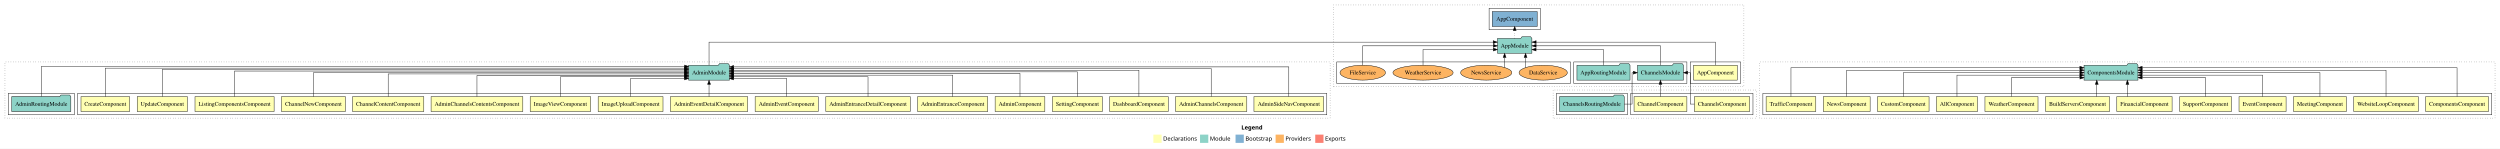
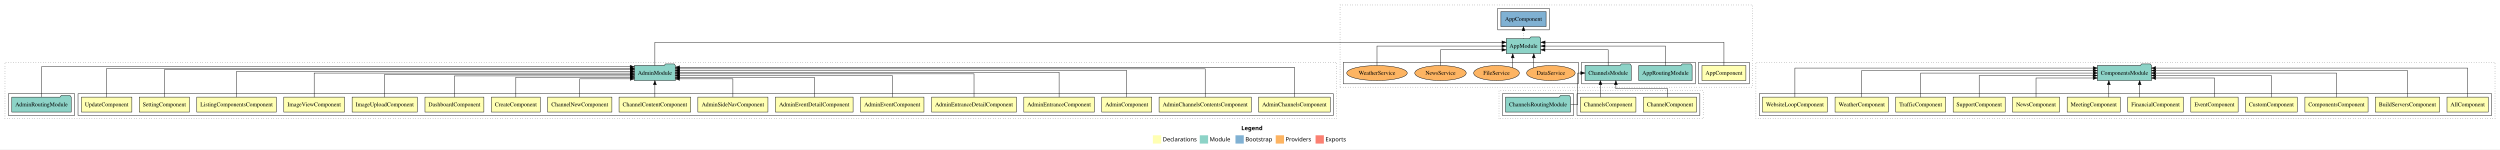
- <svg xmlns="http://www.w3.org/2000/svg" width="6054pt" height="360pt" viewBox="0.00 0.00 6054.00 360.00">
+ <svg xmlns="http://www.w3.org/2000/svg" width="6024pt" height="360pt" viewBox="0.00 0.00 6024.00 360.00">
  <g id="graph0" class="graph" transform="scale(1 1) rotate(0) translate(4 356)">
-     <polygon fill="#ffffff" stroke="transparent" points="-4,4 -4,-356 6050,-356 6050,4 -4,4" />
-     <text text-anchor="start" x="3002.009" y="-42.4" font-family="sans-serif" font-weight="bold" font-size="14.00" fill="#000000">Legend</text>
-     <polygon fill="#ffffb3" stroke="transparent" points="2789,-10 2789,-30 2809,-30 2809,-10 2789,-10" />
-     <text text-anchor="start" x="2812.629" y="-15.4" font-family="sans-serif" font-size="14.00" fill="#000000">  Declarations</text>
-     <polygon fill="#8dd3c7" stroke="transparent" points="2902,-10 2902,-30 2922,-30 2922,-10 2902,-10" />
-     <text text-anchor="start" x="2925.725" y="-15.4" font-family="sans-serif" font-size="14.00" fill="#000000">  Module</text>
-     <polygon fill="#80b1d3" stroke="transparent" points="2988,-10 2988,-30 3008,-30 3008,-10 2988,-10" />
-     <text text-anchor="start" x="3011.781" y="-15.4" font-family="sans-serif" font-size="14.00" fill="#000000">  Bootstrap</text>
-     <polygon fill="#fdb462" stroke="transparent" points="3085,-10 3085,-30 3105,-30 3105,-10 3085,-10" />
-     <text text-anchor="start" x="3108.673" y="-15.4" font-family="sans-serif" font-size="14.00" fill="#000000">  Providers</text>
-     <polygon fill="#fb8072" stroke="transparent" points="3181,-10 3181,-30 3201,-30 3201,-10 3181,-10" />
-     <text text-anchor="start" x="3204.726" y="-15.4" font-family="sans-serif" font-size="14.00" fill="#000000">  Exports</text>
+     <polygon fill="#ffffff" stroke="transparent" points="-4,4 -4,-356 6020,-356 6020,4 -4,4" />
+     <text text-anchor="start" x="2987.009" y="-42.4" font-family="sans-serif" font-weight="bold" font-size="14.00" fill="#000000">Legend</text>
+     <polygon fill="#ffffb3" stroke="transparent" points="2774,-10 2774,-30 2794,-30 2794,-10 2774,-10" />
+     <text text-anchor="start" x="2797.629" y="-15.4" font-family="sans-serif" font-size="14.00" fill="#000000">  Declarations</text>
+     <polygon fill="#8dd3c7" stroke="transparent" points="2887,-10 2887,-30 2907,-30 2907,-10 2887,-10" />
+     <text text-anchor="start" x="2910.725" y="-15.4" font-family="sans-serif" font-size="14.00" fill="#000000">  Module</text>
+     <polygon fill="#80b1d3" stroke="transparent" points="2973,-10 2973,-30 2993,-30 2993,-10 2973,-10" />
+     <text text-anchor="start" x="2996.781" y="-15.4" font-family="sans-serif" font-size="14.00" fill="#000000">  Bootstrap</text>
+     <polygon fill="#fdb462" stroke="transparent" points="3070,-10 3070,-30 3090,-30 3090,-10 3070,-10" />
+     <text text-anchor="start" x="3093.673" y="-15.4" font-family="sans-serif" font-size="14.00" fill="#000000">  Providers</text>
+     <polygon fill="#fb8072" stroke="transparent" points="3166,-10 3166,-30 3186,-30 3186,-10 3166,-10" />
+     <text text-anchor="start" x="3189.726" y="-15.4" font-family="sans-serif" font-size="14.00" fill="#000000">  Exports</text>
    <g id="clust1" class="cluster">
      <polygon fill="none" stroke="#000000" stroke-dasharray="1,5" points="8,-70 8,-206 3217,-206 3217,-70 8,-70" />
    </g>
    <g id="clust2" class="cluster">
      <polygon fill="none" stroke="#000000" points="184,-78 184,-130 3209,-130 3209,-78 184,-78" />
    </g>
    <g id="clust20" class="cluster">
      <polygon fill="none" stroke="#000000" points="16,-78 16,-130 176,-130 176,-78 16,-78" />
    </g>
    <g id="clust30" class="cluster">
      <polygon fill="none" stroke="#000000" stroke-dasharray="1,5" points="3225,-146 3225,-344 4219,-344 4219,-146 3225,-146" />
    </g>
    <g id="clust31" class="cluster">
      <polygon fill="none" stroke="#000000" points="4089,-154 4089,-206 4211,-206 4211,-154 4089,-154" />
    </g>
    <g id="clust33" class="cluster">
      <polygon fill="none" stroke="#000000" points="3807,-154 3807,-206 4081,-206 4081,-154 3807,-154" />
    </g>
    <g id="clust35" class="cluster">
-       <polygon fill="none" stroke="#000000" points="3602,-284 3602,-336 3726,-336 3726,-284 3602,-284" />
+       <polygon fill="none" stroke="#000000" points="3605,-284 3605,-336 3729,-336 3729,-284 3605,-284" />
    </g>
    <g id="clust36" class="cluster">
      <polygon fill="none" stroke="#000000" points="3233,-154 3233,-206 3799,-206 3799,-154 3233,-154" />
    </g>
    <g id="clust43" class="cluster">
-       <polygon fill="none" stroke="#000000" stroke-dasharray="1,5" points="3757,-70 3757,-138 4249,-138 4249,-70 3757,-70" />
+       <polygon fill="none" stroke="#000000" stroke-dasharray="1,5" points="3608,-70 3608,-138 4100,-138 4100,-70 3608,-70" />
    </g>
    <g id="clust44" class="cluster">
-       <polygon fill="none" stroke="#000000" points="3945,-78 3945,-130 4241,-130 4241,-78 3945,-78" />
+       <polygon fill="none" stroke="#000000" points="3796,-78 3796,-130 4092,-130 4092,-78 3796,-78" />
    </g>
    <g id="clust47" class="cluster">
-       <polygon fill="none" stroke="#000000" points="3765,-78 3765,-130 3937,-130 3937,-78 3765,-78" />
+       <polygon fill="none" stroke="#000000" points="3616,-78 3616,-130 3788,-130 3788,-78 3616,-78" />
    </g>
    <g id="clust57" class="cluster">
-       <polygon fill="none" stroke="#000000" stroke-dasharray="1,5" points="4257,-70 4257,-206 6038,-206 6038,-70 4257,-70" />
+       <polygon fill="none" stroke="#000000" stroke-dasharray="1,5" points="4227,-70 4227,-206 6008,-206 6008,-70 4227,-70" />
    </g>
    <g id="clust58" class="cluster">
-       <polygon fill="none" stroke="#000000" points="4265,-78 4265,-130 6030,-130 6030,-78 4265,-78" />
+       <polygon fill="none" stroke="#000000" points="4235,-78 4235,-130 6000,-130 6000,-78 4235,-78" />
    </g>
    <g id="node1" class="node">
-       <polygon fill="#ffffb3" stroke="#000000" points="3201.43,-122 3032.57,-122 3032.57,-86 3201.43,-86 3201.43,-122" />
-       <text text-anchor="middle" x="3117" y="-99.8" font-family="Times,serif" font-size="14.00" fill="#000000">AdminSideNavComponent</text>
+       <polygon fill="#ffffb3" stroke="#000000" points="3201.322,-122 3028.678,-122 3028.678,-86 3201.322,-86 3201.322,-122" />
+       <text text-anchor="middle" x="3115" y="-99.8" font-family="Times,serif" font-size="14.00" fill="#000000">AdminChannelsComponent</text>
    </g>
    <g id="node18" class="node">
-       <polygon fill="#8dd3c7" stroke="#000000" points="1762.439,-198 1759.439,-202 1738.439,-202 1735.439,-198 1663.561,-198 1663.561,-162 1762.439,-162 1762.439,-198" />
-       <text text-anchor="middle" x="1713" y="-175.8" font-family="Times,serif" font-size="14.00" fill="#000000">AdminModule</text>
+       <polygon fill="#8dd3c7" stroke="#000000" points="1623.439,-198 1620.439,-202 1599.439,-202 1596.439,-198 1524.561,-198 1524.561,-162 1623.439,-162 1623.439,-198" />
+       <text text-anchor="middle" x="1574" y="-175.8" font-family="Times,serif" font-size="14.00" fill="#000000">AdminModule</text>
    </g>
    <g id="edge1" class="edge">
-       <path fill="none" stroke="#000000" d="M3117,-122.213C3117,-148.511 3117,-194 3117,-194 3117,-194 1772.557,-194 1772.557,-194" />
-       <polygon fill="#000000" stroke="#000000" points="1772.557,-190.5 1762.557,-194 1772.557,-197.5 1772.557,-190.5" />
+       <path fill="none" stroke="#000000" d="M3115,-122.213C3115,-148.511 3115,-194 3115,-194 3115,-194 1633.526,-194 1633.526,-194" />
+       <polygon fill="#000000" stroke="#000000" points="1633.526,-190.5 1623.526,-194 1633.526,-197.5 1633.526,-190.5" />
    </g>
    <g id="node2" class="node">
-       <polygon fill="#ffffb3" stroke="#000000" points="3015.322,-122 2842.678,-122 2842.678,-86 3015.322,-86 3015.322,-122" />
-       <text text-anchor="middle" x="2929" y="-99.8" font-family="Times,serif" font-size="14.00" fill="#000000">AdminChannelsComponent</text>
+       <polygon fill="#ffffb3" stroke="#000000" points="3011.098,-122 2788.902,-122 2788.902,-86 3011.098,-86 3011.098,-122" />
+       <text text-anchor="middle" x="2900" y="-99.8" font-family="Times,serif" font-size="14.00" fill="#000000">AdminChannelsContentsComponent</text>
    </g>
    <g id="edge2" class="edge">
-       <path fill="none" stroke="#000000" d="M2929,-122.238C2929,-147.483 2929,-190 2929,-190 2929,-190 1772.554,-190 1772.554,-190" />
-       <polygon fill="#000000" stroke="#000000" points="1772.555,-186.5 1762.554,-190 1772.554,-193.5 1772.555,-186.5" />
+       <path fill="none" stroke="#000000" d="M2900,-122.238C2900,-147.483 2900,-190 2900,-190 2900,-190 1633.561,-190 1633.561,-190" />
+       <polygon fill="#000000" stroke="#000000" points="1633.561,-186.5 1623.561,-190 1633.561,-193.5 1633.561,-186.5" />
    </g>
    <g id="node3" class="node">
-       <polygon fill="#ffffb3" stroke="#000000" points="2824.973,-122 2683.027,-122 2683.027,-86 2824.973,-86 2824.973,-122" />
-       <text text-anchor="middle" x="2754" y="-99.8" font-family="Times,serif" font-size="14.00" fill="#000000">DashboardComponent</text>
+       <polygon fill="#ffffb3" stroke="#000000" points="2771.22,-122 2650.78,-122 2650.78,-86 2771.22,-86 2771.22,-122" />
+       <text text-anchor="middle" x="2711" y="-99.8" font-family="Times,serif" font-size="14.00" fill="#000000">AdminComponent</text>
    </g>
    <g id="edge3" class="edge">
-       <path fill="none" stroke="#000000" d="M2754,-122.198C2754,-146.356 2754,-186 2754,-186 2754,-186 1772.509,-186 1772.509,-186" />
-       <polygon fill="#000000" stroke="#000000" points="1772.509,-182.5 1762.509,-186 1772.509,-189.5 1772.509,-182.5" />
+       <path fill="none" stroke="#000000" d="M2711,-122.198C2711,-146.356 2711,-186 2711,-186 2711,-186 1633.22,-186 1633.22,-186" />
+       <polygon fill="#000000" stroke="#000000" points="1633.22,-182.5 1623.22,-186 1633.22,-189.5 1633.22,-182.5" />
    </g>
    <g id="node4" class="node">
-       <polygon fill="#ffffb3" stroke="#000000" points="2665.501,-122 2544.499,-122 2544.499,-86 2665.501,-86 2665.501,-122" />
-       <text text-anchor="middle" x="2605" y="-99.8" font-family="Times,serif" font-size="14.00" fill="#000000">SettingComponent</text>
+       <polygon fill="#ffffb3" stroke="#000000" points="2632.968,-122 2463.032,-122 2463.032,-86 2632.968,-86 2632.968,-122" />
+       <text text-anchor="middle" x="2548" y="-99.8" font-family="Times,serif" font-size="14.00" fill="#000000">AdminEntranceComponent</text>
    </g>
    <g id="edge4" class="edge">
-       <path fill="none" stroke="#000000" d="M2605,-122.091C2605,-145.133 2605,-182 2605,-182 2605,-182 1772.228,-182 1772.228,-182" />
-       <polygon fill="#000000" stroke="#000000" points="1772.228,-178.5 1762.228,-182 1772.228,-185.5 1772.228,-178.5" />
+       <path fill="none" stroke="#000000" d="M2548,-122.091C2548,-145.133 2548,-182 2548,-182 2548,-182 1633.304,-182 1633.304,-182" />
+       <polygon fill="#000000" stroke="#000000" points="1633.304,-178.5 1623.304,-182 1633.303,-185.5 1633.304,-178.5" />
    </g>
    <g id="node5" class="node">
-       <polygon fill="#ffffb3" stroke="#000000" points="2526.22,-122 2405.78,-122 2405.78,-86 2526.22,-86 2526.22,-122" />
-       <text text-anchor="middle" x="2466" y="-99.8" font-family="Times,serif" font-size="14.00" fill="#000000">AdminComponent</text>
+       <polygon fill="#ffffb3" stroke="#000000" points="2445.175,-122 2240.825,-122 2240.825,-86 2445.175,-86 2445.175,-122" />
+       <text text-anchor="middle" x="2343" y="-99.8" font-family="Times,serif" font-size="14.00" fill="#000000">AdminEntranceDetailComponent</text>
    </g>
    <g id="edge5" class="edge">
-       <path fill="none" stroke="#000000" d="M2466,-122.292C2466,-144.206 2466,-178 2466,-178 2466,-178 1772.406,-178 1772.406,-178" />
-       <polygon fill="#000000" stroke="#000000" points="1772.407,-174.5 1762.406,-178 1772.406,-181.5 1772.407,-174.5" />
+       <path fill="none" stroke="#000000" d="M2343,-122.292C2343,-144.206 2343,-178 2343,-178 2343,-178 1633.274,-178 1633.274,-178" />
+       <polygon fill="#000000" stroke="#000000" points="1633.274,-174.5 1623.274,-178 1633.274,-181.5 1633.274,-174.5" />
    </g>
    <g id="node6" class="node">
-       <polygon fill="#ffffb3" stroke="#000000" points="2387.968,-122 2218.032,-122 2218.032,-86 2387.968,-86 2387.968,-122" />
-       <text text-anchor="middle" x="2303" y="-99.8" font-family="Times,serif" font-size="14.00" fill="#000000">AdminEntranceComponent</text>
+       <polygon fill="#ffffb3" stroke="#000000" points="2222.378,-122 2069.622,-122 2069.622,-86 2222.378,-86 2222.378,-122" />
+       <text text-anchor="middle" x="2146" y="-99.8" font-family="Times,serif" font-size="14.00" fill="#000000">AdminEventComponent</text>
    </g>
    <g id="edge6" class="edge">
-       <path fill="none" stroke="#000000" d="M2303,-122.027C2303,-142.767 2303,-174 2303,-174 2303,-174 1772.288,-174 1772.288,-174" />
-       <polygon fill="#000000" stroke="#000000" points="1772.288,-170.5 1762.288,-174 1772.288,-177.5 1772.288,-170.5" />
+       <path fill="none" stroke="#000000" d="M2146,-122.027C2146,-142.767 2146,-174 2146,-174 2146,-174 1633.264,-174 1633.264,-174" />
+       <polygon fill="#000000" stroke="#000000" points="1633.264,-170.5 1623.264,-174 1633.263,-177.5 1633.264,-170.5" />
    </g>
    <g id="node7" class="node">
-       <polygon fill="#ffffb3" stroke="#000000" points="2200.175,-122 1995.824,-122 1995.824,-86 2200.175,-86 2200.175,-122" />
-       <text text-anchor="middle" x="2098" y="-99.8" font-family="Times,serif" font-size="14.00" fill="#000000">AdminEntranceDetailComponent</text>
+       <polygon fill="#ffffb3" stroke="#000000" points="2051.586,-122 1864.414,-122 1864.414,-86 2051.586,-86 2051.586,-122" />
+       <text text-anchor="middle" x="1958" y="-99.8" font-family="Times,serif" font-size="14.00" fill="#000000">AdminEventDetailComponent</text>
    </g>
    <g id="edge7" class="edge">
-       <path fill="none" stroke="#000000" d="M2098,-122.035C2098,-141.576 2098,-170 2098,-170 2098,-170 1772.544,-170 1772.544,-170" />
-       <polygon fill="#000000" stroke="#000000" points="1772.544,-166.5 1762.544,-170 1772.544,-173.5 1772.544,-166.5" />
+       <path fill="none" stroke="#000000" d="M1958,-122.035C1958,-141.576 1958,-170 1958,-170 1958,-170 1633.415,-170 1633.415,-170" />
+       <polygon fill="#000000" stroke="#000000" points="1633.415,-166.5 1623.415,-170 1633.415,-173.5 1633.415,-166.5" />
    </g>
    <g id="node8" class="node">
-       <polygon fill="#ffffb3" stroke="#000000" points="1977.378,-122 1824.622,-122 1824.622,-86 1977.378,-86 1977.378,-122" />
-       <text text-anchor="middle" x="1901" y="-99.8" font-family="Times,serif" font-size="14.00" fill="#000000">AdminEventComponent</text>
+       <polygon fill="#ffffb3" stroke="#000000" points="1846.43,-122 1677.57,-122 1677.57,-86 1846.43,-86 1846.43,-122" />
+       <text text-anchor="middle" x="1762" y="-99.8" font-family="Times,serif" font-size="14.00" fill="#000000">AdminSideNavComponent</text>
    </g>
    <g id="edge8" class="edge">
-       <path fill="none" stroke="#000000" d="M1901,-122.267C1901,-140.555 1901,-166 1901,-166 1901,-166 1772.395,-166 1772.395,-166" />
-       <polygon fill="#000000" stroke="#000000" points="1772.395,-162.5 1762.395,-166 1772.395,-169.5 1772.395,-162.5" />
+       <path fill="none" stroke="#000000" d="M1762,-122.267C1762,-140.555 1762,-166 1762,-166 1762,-166 1633.395,-166 1633.395,-166" />
+       <polygon fill="#000000" stroke="#000000" points="1633.395,-162.5 1623.395,-166 1633.395,-169.5 1633.395,-162.5" />
    </g>
    <g id="node9" class="node">
-       <polygon fill="#ffffb3" stroke="#000000" points="1806.586,-122 1619.414,-122 1619.414,-86 1806.586,-86 1806.586,-122" />
-       <text text-anchor="middle" x="1713" y="-99.8" font-family="Times,serif" font-size="14.00" fill="#000000">AdminEventDetailComponent</text>
+       <polygon fill="#ffffb3" stroke="#000000" points="1660.322,-122 1487.678,-122 1487.678,-86 1660.322,-86 1660.322,-122" />
+       <text text-anchor="middle" x="1574" y="-99.8" font-family="Times,serif" font-size="14.00" fill="#000000">ChannelContentComponent</text>
    </g>
    <g id="edge9" class="edge">
-       <path fill="none" stroke="#000000" d="M1713,-122.011C1713,-122.011 1713,-151.855 1713,-151.855" />
-       <polygon fill="#000000" stroke="#000000" points="1709.5,-151.855 1713,-161.855 1716.5,-151.855 1709.5,-151.855" />
+       <path fill="none" stroke="#000000" d="M1574,-122.011C1574,-122.011 1574,-151.855 1574,-151.855" />
+       <polygon fill="#000000" stroke="#000000" points="1570.5,-151.855 1574,-161.855 1577.5,-151.855 1570.5,-151.855" />
    </g>
    <g id="node10" class="node">
-       <polygon fill="#ffffb3" stroke="#000000" points="1601.525,-122 1444.475,-122 1444.475,-86 1601.525,-86 1601.525,-122" />
-       <text text-anchor="middle" x="1523" y="-99.8" font-family="Times,serif" font-size="14.00" fill="#000000">ImageUploadComponent</text>
+       <polygon fill="#ffffb3" stroke="#000000" points="1470.417,-122 1315.583,-122 1315.583,-86 1470.417,-86 1470.417,-122" />
+       <text text-anchor="middle" x="1393" y="-99.8" font-family="Times,serif" font-size="14.00" fill="#000000">ChannelNewComponent</text>
    </g>
    <g id="edge10" class="edge">
-       <path fill="none" stroke="#000000" d="M1523,-122.267C1523,-140.555 1523,-166 1523,-166 1523,-166 1653.576,-166 1653.576,-166" />
-       <polygon fill="#000000" stroke="#000000" points="1653.576,-169.5 1663.576,-166 1653.576,-162.5 1653.576,-169.5" />
+       <path fill="none" stroke="#000000" d="M1393,-122.267C1393,-140.555 1393,-166 1393,-166 1393,-166 1514.541,-166 1514.541,-166" />
+       <polygon fill="#000000" stroke="#000000" points="1514.541,-169.5 1524.541,-166 1514.541,-162.5 1514.541,-169.5" />
    </g>
    <g id="node11" class="node">
-       <polygon fill="#ffffb3" stroke="#000000" points="1426.132,-122 1279.868,-122 1279.868,-86 1426.132,-86 1426.132,-122" />
-       <text text-anchor="middle" x="1353" y="-99.8" font-family="Times,serif" font-size="14.00" fill="#000000">ImageViewComponent</text>
+       <polygon fill="#ffffb3" stroke="#000000" points="1297.864,-122 1180.136,-122 1180.136,-86 1297.864,-86 1297.864,-122" />
+       <text text-anchor="middle" x="1239" y="-99.8" font-family="Times,serif" font-size="14.00" fill="#000000">CreateComponent</text>
    </g>
    <g id="edge11" class="edge">
-       <path fill="none" stroke="#000000" d="M1353,-122.035C1353,-141.576 1353,-170 1353,-170 1353,-170 1653.698,-170 1653.698,-170" />
-       <polygon fill="#000000" stroke="#000000" points="1653.698,-173.5 1663.698,-170 1653.698,-166.5 1653.698,-173.5" />
+       <path fill="none" stroke="#000000" d="M1239,-122.035C1239,-141.576 1239,-170 1239,-170 1239,-170 1514.57,-170 1514.57,-170" />
+       <polygon fill="#000000" stroke="#000000" points="1514.57,-173.5 1524.57,-170 1514.57,-166.5 1514.57,-173.5" />
    </g>
    <g id="node12" class="node">
-       <polygon fill="#ffffb3" stroke="#000000" points="1262.098,-122 1039.902,-122 1039.902,-86 1262.098,-86 1262.098,-122" />
-       <text text-anchor="middle" x="1151" y="-99.8" font-family="Times,serif" font-size="14.00" fill="#000000">AdminChannelsContentsComponent</text>
+       <polygon fill="#ffffb3" stroke="#000000" points="1161.973,-122 1020.027,-122 1020.027,-86 1161.973,-86 1161.973,-122" />
+       <text text-anchor="middle" x="1091" y="-99.8" font-family="Times,serif" font-size="14.00" fill="#000000">DashboardComponent</text>
    </g>
    <g id="edge12" class="edge">
-       <path fill="none" stroke="#000000" d="M1151,-122.129C1151,-142.572 1151,-173 1151,-173 1151,-173 1653.619,-173 1653.619,-173" />
-       <polygon fill="#000000" stroke="#000000" points="1653.619,-176.5 1663.619,-173 1653.619,-169.5 1653.619,-176.5" />
+       <path fill="none" stroke="#000000" d="M1091,-122.129C1091,-142.572 1091,-173 1091,-173 1091,-173 1514.58,-173 1514.58,-173" />
+       <polygon fill="#000000" stroke="#000000" points="1514.58,-176.5 1524.58,-173 1514.58,-169.5 1514.58,-176.5" />
    </g>
    <g id="node13" class="node">
-       <polygon fill="#ffffb3" stroke="#000000" points="1022.322,-122 849.678,-122 849.678,-86 1022.322,-86 1022.322,-122" />
-       <text text-anchor="middle" x="936" y="-99.8" font-family="Times,serif" font-size="14.00" fill="#000000">ChannelContentComponent</text>
+       <polygon fill="#ffffb3" stroke="#000000" points="1001.525,-122 844.475,-122 844.475,-86 1001.525,-86 1001.525,-122" />
+       <text text-anchor="middle" x="923" y="-99.8" font-family="Times,serif" font-size="14.00" fill="#000000">ImageUploadComponent</text>
    </g>
    <g id="edge13" class="edge">
-       <path fill="none" stroke="#000000" d="M936,-122.045C936,-143.662 936,-177 936,-177 936,-177 1653.51,-177 1653.51,-177" />
-       <polygon fill="#000000" stroke="#000000" points="1653.51,-180.5 1663.51,-177 1653.51,-173.5 1653.51,-180.5" />
+       <path fill="none" stroke="#000000" d="M923,-122.045C923,-143.662 923,-177 923,-177 923,-177 1514.535,-177 1514.535,-177" />
+       <polygon fill="#000000" stroke="#000000" points="1514.535,-180.5 1524.535,-177 1514.535,-173.5 1514.535,-180.5" />
    </g>
    <g id="node14" class="node">
-       <polygon fill="#ffffb3" stroke="#000000" points="832.417,-122 677.583,-122 677.583,-86 832.417,-86 832.417,-122" />
-       <text text-anchor="middle" x="755" y="-99.8" font-family="Times,serif" font-size="14.00" fill="#000000">ChannelNewComponent</text>
+       <polygon fill="#ffffb3" stroke="#000000" points="826.132,-122 679.868,-122 679.868,-86 826.132,-86 826.132,-122" />
+       <text text-anchor="middle" x="753" y="-99.8" font-family="Times,serif" font-size="14.00" fill="#000000">ImageViewComponent</text>
    </g>
    <g id="edge14" class="edge">
-       <path fill="none" stroke="#000000" d="M755,-122.011C755,-144.485 755,-180 755,-180 755,-180 1653.511,-180 1653.511,-180" />
-       <polygon fill="#000000" stroke="#000000" points="1653.511,-183.5 1663.511,-180 1653.511,-176.5 1653.511,-183.5" />
+       <path fill="none" stroke="#000000" d="M753,-122.011C753,-144.485 753,-180 753,-180 753,-180 1514.492,-180 1514.492,-180" />
+       <polygon fill="#000000" stroke="#000000" points="1514.492,-183.5 1524.492,-180 1514.492,-176.5 1514.492,-183.5" />
    </g>
    <g id="node15" class="node">
-       <polygon fill="#ffffb3" stroke="#000000" points="659.779,-122 468.221,-122 468.221,-86 659.779,-86 659.779,-122" />
-       <text text-anchor="middle" x="564" y="-99.8" font-family="Times,serif" font-size="14.00" fill="#000000">ListingComponentsComponent</text>
+       <polygon fill="#ffffb3" stroke="#000000" points="661.779,-122 470.221,-122 470.221,-86 661.779,-86 661.779,-122" />
+       <text text-anchor="middle" x="566" y="-99.8" font-family="Times,serif" font-size="14.00" fill="#000000">ListingComponentsComponent</text>
    </g>
    <g id="edge15" class="edge">
-       <path fill="none" stroke="#000000" d="M564,-122.153C564,-145.757 564,-184 564,-184 564,-184 1653.629,-184 1653.629,-184" />
-       <polygon fill="#000000" stroke="#000000" points="1653.629,-187.5 1663.629,-184 1653.629,-180.5 1653.629,-187.5" />
+       <path fill="none" stroke="#000000" d="M566,-122.153C566,-145.757 566,-184 566,-184 566,-184 1514.7,-184 1514.7,-184" />
+       <polygon fill="#000000" stroke="#000000" points="1514.7,-187.5 1524.7,-184 1514.7,-180.5 1514.7,-187.5" />
    </g>
    <g id="node16" class="node">
-       <polygon fill="#ffffb3" stroke="#000000" points="449.759,-122 328.241,-122 328.241,-86 449.759,-86 449.759,-122" />
-       <text text-anchor="middle" x="389" y="-99.8" font-family="Times,serif" font-size="14.00" fill="#000000">UpdateComponent</text>
+       <polygon fill="#ffffb3" stroke="#000000" points="452.501,-122 331.499,-122 331.499,-86 452.501,-86 452.501,-122" />
+       <text text-anchor="middle" x="392" y="-99.8" font-family="Times,serif" font-size="14.00" fill="#000000">SettingComponent</text>
    </g>
    <g id="edge16" class="edge">
-       <path fill="none" stroke="#000000" d="M389,-122.227C389,-146.932 389,-188 389,-188 389,-188 1653.514,-188 1653.514,-188" />
-       <polygon fill="#000000" stroke="#000000" points="1653.514,-191.5 1663.514,-188 1653.514,-184.5 1653.514,-191.5" />
+       <path fill="none" stroke="#000000" d="M392,-122.227C392,-146.932 392,-188 392,-188 392,-188 1514.716,-188 1514.716,-188" />
+       <polygon fill="#000000" stroke="#000000" points="1514.716,-191.5 1524.716,-188 1514.716,-184.5 1514.716,-191.5" />
    </g>
    <g id="node17" class="node">
-       <polygon fill="#ffffb3" stroke="#000000" points="309.864,-122 192.136,-122 192.136,-86 309.864,-86 309.864,-122" />
-       <text text-anchor="middle" x="251" y="-99.8" font-family="Times,serif" font-size="14.00" fill="#000000">CreateComponent</text>
+       <polygon fill="#ffffb3" stroke="#000000" points="313.759,-122 192.241,-122 192.241,-86 313.759,-86 313.759,-122" />
+       <text text-anchor="middle" x="253" y="-99.8" font-family="Times,serif" font-size="14.00" fill="#000000">UpdateComponent</text>
    </g>
    <g id="edge17" class="edge">
-       <path fill="none" stroke="#000000" d="M251,-122.026C251,-147.509 251,-191 251,-191 251,-191 1653.519,-191 1653.519,-191" />
-       <polygon fill="#000000" stroke="#000000" points="1653.519,-194.5 1663.519,-191 1653.519,-187.5 1653.519,-194.5" />
+       <path fill="none" stroke="#000000" d="M253,-122.026C253,-147.509 253,-191 253,-191 253,-191 1514.626,-191 1514.626,-191" />
+       <polygon fill="#000000" stroke="#000000" points="1514.626,-194.5 1524.626,-191 1514.626,-187.5 1514.626,-194.5" />
    </g>
    <g id="node21" class="node">
-       <polygon fill="#8dd3c7" stroke="#000000" points="3705.657,-263 3702.657,-267 3681.657,-267 3678.657,-263 3622.343,-263 3622.343,-227 3705.657,-227 3705.657,-263" />
-       <text text-anchor="middle" x="3664" y="-240.8" font-family="Times,serif" font-size="14.00" fill="#000000">AppModule</text>
+       <polygon fill="#8dd3c7" stroke="#000000" points="3708.657,-263 3705.657,-267 3684.657,-267 3681.657,-263 3625.343,-263 3625.343,-227 3708.657,-227 3708.657,-263" />
+       <text text-anchor="middle" x="3667" y="-240.8" font-family="Times,serif" font-size="14.00" fill="#000000">AppModule</text>
    </g>
    <g id="edge20" class="edge">
-       <path fill="none" stroke="#000000" d="M1713,-198.292C1713,-220.206 1713,-254 1713,-254 1713,-254 3611.893,-254 3611.893,-254" />
-       <polygon fill="#000000" stroke="#000000" points="3611.893,-257.5 3621.893,-254 3611.893,-250.5 3611.893,-257.5" />
+       <path fill="none" stroke="#000000" d="M1574,-198.292C1574,-220.206 1574,-254 1574,-254 1574,-254 3615.191,-254 3615.191,-254" />
+       <polygon fill="#000000" stroke="#000000" points="3615.192,-257.5 3625.191,-254 3615.191,-250.5 3615.192,-257.5" />
    </g>
    <g id="node19" class="node">
      <polygon fill="#8dd3c7" stroke="#000000" points="167.556,-122 164.556,-126 143.556,-126 140.556,-122 24.444,-122 24.444,-86 167.556,-86 167.556,-122" />
      <text text-anchor="middle" x="96" y="-99.8" font-family="Times,serif" font-size="14.00" fill="#000000">AdminRoutingModule</text>
    </g>
    <g id="edge18" class="edge">
-       <path fill="none" stroke="#000000" d="M96,-122.415C96,-149.006 96,-195 96,-195 96,-195 1653.724,-195 1653.724,-195" />
-       <polygon fill="#000000" stroke="#000000" points="1653.724,-198.5 1663.724,-195 1653.724,-191.5 1653.724,-198.5" />
+       <path fill="none" stroke="#000000" d="M96,-122.415C96,-149.006 96,-195 96,-195 96,-195 1514.402,-195 1514.402,-195" />
+       <polygon fill="#000000" stroke="#000000" points="1514.402,-198.5 1524.402,-195 1514.402,-191.5 1514.402,-198.5" />
    </g>
    <g id="node20" class="node">
      <polygon fill="#ffffb3" stroke="#000000" points="4202.94,-198 4097.06,-198 4097.06,-162 4202.94,-162 4202.94,-198" />
      <text text-anchor="middle" x="4150" y="-175.8" font-family="Times,serif" font-size="14.00" fill="#000000">AppComponent</text>
    </g>
    <g id="edge19" class="edge">
-       <path fill="none" stroke="#000000" d="M4150,-198.292C4150,-220.206 4150,-254 4150,-254 4150,-254 3715.857,-254 3715.857,-254" />
-       <polygon fill="#000000" stroke="#000000" points="3715.857,-250.5 3705.857,-254 3715.857,-257.5 3715.857,-250.5" />
+       <path fill="none" stroke="#000000" d="M4150,-198.292C4150,-220.206 4150,-254 4150,-254 4150,-254 3719.018,-254 3719.018,-254" />
+       <polygon fill="#000000" stroke="#000000" points="3719.018,-250.5 3709.018,-254 3719.018,-257.5 3719.018,-250.5" />
    </g>
    <g id="node24" class="node">
-       <polygon fill="#80b1d3" stroke="#000000" points="3718.439,-328 3609.561,-328 3609.561,-292 3718.439,-292 3718.439,-328" />
-       <text text-anchor="middle" x="3664" y="-305.8" font-family="Times,serif" font-size="14.00" fill="#000000">AppComponent </text>
+       <polygon fill="#80b1d3" stroke="#000000" points="3721.439,-328 3612.561,-328 3612.561,-292 3721.439,-292 3721.439,-328" />
+       <text text-anchor="middle" x="3667" y="-305.8" font-family="Times,serif" font-size="14.00" fill="#000000">AppComponent </text>
    </g>
    <g id="edge23" class="edge">
-       <path fill="none" stroke="#000000" stroke-dasharray="1,5" d="M3664,-263.106C3664,-263.106 3664,-281.991 3664,-281.991" />
-       <polygon fill="#000000" stroke="#000000" points="3660.5,-281.991 3664,-291.991 3667.5,-281.991 3660.5,-281.991" />
+       <path fill="none" stroke="#000000" stroke-dasharray="1,5" d="M3667,-263.106C3667,-263.106 3667,-281.991 3667,-281.991" />
+       <polygon fill="#000000" stroke="#000000" points="3663.5,-281.991 3667,-291.991 3670.5,-281.991 3663.5,-281.991" />
    </g>
    <g id="node22" class="node">
-       <polygon fill="#8dd3c7" stroke="#000000" points="4072.651,-198 4069.651,-202 4048.651,-202 4045.651,-198 3961.349,-198 3961.349,-162 4072.651,-162 4072.651,-198" />
-       <text text-anchor="middle" x="4017" y="-175.8" font-family="Times,serif" font-size="14.00" fill="#000000">ChannelsModule</text>
+       <polygon fill="#8dd3c7" stroke="#000000" points="4073.274,-198 4070.274,-202 4049.274,-202 4046.274,-198 3944.726,-198 3944.726,-162 4073.274,-162 4073.274,-198" />
+       <text text-anchor="middle" x="4009" y="-175.8" font-family="Times,serif" font-size="14.00" fill="#000000">AppRoutingModule</text>
    </g>
    <g id="edge21" class="edge">
-       <path fill="none" stroke="#000000" d="M4017,-198.106C4017,-217.339 4017,-245 4017,-245 4017,-245 3715.88,-245 3715.88,-245" />
-       <polygon fill="#000000" stroke="#000000" points="3715.88,-241.5 3705.88,-245 3715.88,-248.5 3715.88,-241.5" />
+       <path fill="none" stroke="#000000" d="M4009,-198.106C4009,-217.339 4009,-245 4009,-245 4009,-245 3718.936,-245 3718.936,-245" />
+       <polygon fill="#000000" stroke="#000000" points="3718.936,-241.5 3708.936,-245 3718.936,-248.5 3718.936,-241.5" />
    </g>
    <g id="node23" class="node">
-       <polygon fill="#8dd3c7" stroke="#000000" points="3943.274,-198 3940.274,-202 3919.274,-202 3916.274,-198 3814.726,-198 3814.726,-162 3943.274,-162 3943.274,-198" />
-       <text text-anchor="middle" x="3879" y="-175.8" font-family="Times,serif" font-size="14.00" fill="#000000">AppRoutingModule</text>
+       <polygon fill="#8dd3c7" stroke="#000000" points="3926.651,-198 3923.651,-202 3902.651,-202 3899.651,-198 3815.349,-198 3815.349,-162 3926.651,-162 3926.651,-198" />
+       <text text-anchor="middle" x="3871" y="-175.8" font-family="Times,serif" font-size="14.00" fill="#000000">ChannelsModule</text>
    </g>
    <g id="edge22" class="edge">
-       <path fill="none" stroke="#000000" d="M3879,-198.027C3879,-214.398 3879,-236 3879,-236 3879,-236 3715.709,-236 3715.709,-236" />
-       <polygon fill="#000000" stroke="#000000" points="3715.709,-232.5 3705.709,-236 3715.709,-239.5 3715.709,-232.5" />
+       <path fill="none" stroke="#000000" d="M3871,-198.027C3871,-214.398 3871,-236 3871,-236 3871,-236 3718.775,-236 3718.775,-236" />
+       <polygon fill="#000000" stroke="#000000" points="3718.775,-232.5 3708.775,-236 3718.775,-239.5 3718.775,-232.5" />
    </g>
    <g id="node25" class="node">
      <ellipse fill="#fdb462" stroke="#000000" cx="3733" cy="-180" rx="58.441" ry="18" />
      <text text-anchor="middle" x="3733" y="-175.8" font-family="Times,serif" font-size="14.00" fill="#000000">DataService</text>
    </g>
    <g id="edge24" class="edge">
-       <path fill="none" stroke="#000000" d="M3690.304,-192.533C3690.304,-192.533 3690.304,-216.851 3690.304,-216.851" />
-       <polygon fill="#000000" stroke="#000000" points="3686.804,-216.851 3690.304,-226.851 3693.804,-216.851 3686.804,-216.851" />
+       <path fill="none" stroke="#000000" d="M3691.804,-192.842C3691.804,-192.842 3691.804,-216.523 3691.804,-216.523" />
+       <polygon fill="#000000" stroke="#000000" points="3688.304,-216.523 3691.804,-226.523 3695.304,-216.523 3688.304,-216.523" />
    </g>
    <g id="node26" class="node">
-       <ellipse fill="#fdb462" stroke="#000000" cx="3595" cy="-180" rx="61.954" ry="18" />
-       <text text-anchor="middle" x="3595" y="-175.8" font-family="Times,serif" font-size="14.00" fill="#000000">NewsService</text>
+       <ellipse fill="#fdb462" stroke="#000000" cx="3602" cy="-180" rx="55.029" ry="18" />
+       <text text-anchor="middle" x="3602" y="-175.8" font-family="Times,serif" font-size="14.00" fill="#000000">FileService</text>
    </g>
    <g id="edge25" class="edge">
-       <path fill="none" stroke="#000000" d="M3639.574,-192.533C3639.574,-192.533 3639.574,-216.851 3639.574,-216.851" />
-       <polygon fill="#000000" stroke="#000000" points="3636.074,-216.851 3639.574,-226.851 3643.074,-216.851 3636.074,-216.851" />
+       <path fill="none" stroke="#000000" d="M3641.093,-192.842C3641.093,-192.842 3641.093,-216.523 3641.093,-216.523" />
+       <polygon fill="#000000" stroke="#000000" points="3637.593,-216.523 3641.093,-226.523 3644.593,-216.523 3637.593,-216.523" />
    </g>
    <g id="node27" class="node">
-       <ellipse fill="#fdb462" stroke="#000000" cx="3442" cy="-180" rx="72.889" ry="18" />
-       <text text-anchor="middle" x="3442" y="-175.8" font-family="Times,serif" font-size="14.00" fill="#000000">WeatherService</text>
+       <ellipse fill="#fdb462" stroke="#000000" cx="3467" cy="-180" rx="61.954" ry="18" />
+       <text text-anchor="middle" x="3467" y="-175.8" font-family="Times,serif" font-size="14.00" fill="#000000">NewsService</text>
    </g>
    <g id="edge26" class="edge">
-       <path fill="none" stroke="#000000" d="M3442,-198.027C3442,-214.398 3442,-236 3442,-236 3442,-236 3612.244,-236 3612.244,-236" />
-       <polygon fill="#000000" stroke="#000000" points="3612.244,-239.5 3622.244,-236 3612.244,-232.5 3612.244,-239.5" />
+       <path fill="none" stroke="#000000" d="M3467,-198.027C3467,-214.398 3467,-236 3467,-236 3467,-236 3615.073,-236 3615.073,-236" />
+       <polygon fill="#000000" stroke="#000000" points="3615.073,-239.5 3625.073,-236 3615.073,-232.5 3615.073,-239.5" />
    </g>
    <g id="node28" class="node">
-       <ellipse fill="#fdb462" stroke="#000000" cx="3296" cy="-180" rx="55.029" ry="18" />
-       <text text-anchor="middle" x="3296" y="-175.8" font-family="Times,serif" font-size="14.00" fill="#000000">FileService</text>
+       <ellipse fill="#fdb462" stroke="#000000" cx="3314" cy="-180" rx="72.889" ry="18" />
+       <text text-anchor="middle" x="3314" y="-175.8" font-family="Times,serif" font-size="14.00" fill="#000000">WeatherService</text>
    </g>
    <g id="edge27" class="edge">
-       <path fill="none" stroke="#000000" d="M3296,-198.106C3296,-217.339 3296,-245 3296,-245 3296,-245 3612.144,-245 3612.144,-245" />
-       <polygon fill="#000000" stroke="#000000" points="3612.144,-248.5 3622.144,-245 3612.144,-241.5 3612.144,-248.5" />
+       <path fill="none" stroke="#000000" d="M3314,-198.106C3314,-217.339 3314,-245 3314,-245 3314,-245 3615.12,-245 3615.12,-245" />
+       <polygon fill="#000000" stroke="#000000" points="3615.12,-248.5 3625.12,-245 3615.12,-241.5 3615.12,-248.5" />
    </g>
    <g id="node29" class="node">
-       <polygon fill="#ffffb3" stroke="#000000" points="4232.934,-122 4099.066,-122 4099.066,-86 4232.934,-86 4232.934,-122" />
-       <text text-anchor="middle" x="4166" y="-99.8" font-family="Times,serif" font-size="14.00" fill="#000000">ChannelsComponent</text>
+       <polygon fill="#ffffb3" stroke="#000000" points="4083.989,-122 3956.011,-122 3956.011,-86 4083.989,-86 4083.989,-122" />
+       <text text-anchor="middle" x="4020" y="-99.8" font-family="Times,serif" font-size="14.00" fill="#000000">ChannelComponent</text>
    </g>
    <g id="edge28" class="edge">
-       <path fill="none" stroke="#000000" d="M4099.186,-104C4093.083,-104 4089.137,-104 4089.137,-104 4089.137,-104 4089.137,-180 4089.137,-180 4089.137,-180 4082.768,-180 4082.768,-180" />
-       <polygon fill="#000000" stroke="#000000" points="4082.768,-176.5 4072.768,-180 4082.768,-183.5 4082.768,-176.5" />
+       <path fill="none" stroke="#000000" d="M4014.696,-122.11C4014.696,-131.897 4014.696,-142 4014.696,-142 4014.696,-142 3889.608,-142 3889.608,-142 3889.608,-142 3889.608,-151.89 3889.608,-151.89" />
+       <polygon fill="#000000" stroke="#000000" points="3886.109,-151.89 3889.608,-161.89 3893.109,-151.89 3886.109,-151.89" />
    </g>
    <g id="node30" class="node">
-       <polygon fill="#ffffb3" stroke="#000000" points="4080.989,-122 3953.011,-122 3953.011,-86 4080.989,-86 4080.989,-122" />
-       <text text-anchor="middle" x="4017" y="-99.8" font-family="Times,serif" font-size="14.00" fill="#000000">ChannelComponent</text>
+       <polygon fill="#ffffb3" stroke="#000000" points="3937.934,-122 3804.066,-122 3804.066,-86 3937.934,-86 3937.934,-122" />
+       <text text-anchor="middle" x="3871" y="-99.8" font-family="Times,serif" font-size="14.00" fill="#000000">ChannelsComponent</text>
    </g>
    <g id="edge29" class="edge">
-       <path fill="none" stroke="#000000" d="M4017,-122.011C4017,-122.011 4017,-151.855 4017,-151.855" />
-       <polygon fill="#000000" stroke="#000000" points="4013.5,-151.855 4017,-161.855 4020.5,-151.855 4013.5,-151.855" />
+       <path fill="none" stroke="#000000" d="M3852.392,-122.011C3852.392,-122.011 3852.392,-151.855 3852.392,-151.855" />
+       <polygon fill="#000000" stroke="#000000" points="3848.892,-151.855 3852.392,-161.855 3855.892,-151.855 3848.892,-151.855" />
    </g>
    <g id="node31" class="node">
-       <polygon fill="#8dd3c7" stroke="#000000" points="3929.269,-122 3926.269,-126 3905.269,-126 3902.269,-122 3772.731,-122 3772.731,-86 3929.269,-86 3929.269,-122" />
-       <text text-anchor="middle" x="3851" y="-99.8" font-family="Times,serif" font-size="14.00" fill="#000000">ChannelsRoutingModule</text>
+       <polygon fill="#8dd3c7" stroke="#000000" points="3780.269,-122 3777.269,-126 3756.269,-126 3753.269,-122 3623.731,-122 3623.731,-86 3780.269,-86 3780.269,-122" />
+       <text text-anchor="middle" x="3702" y="-99.8" font-family="Times,serif" font-size="14.00" fill="#000000">ChannelsRoutingModule</text>
    </g>
    <g id="edge30" class="edge">
-       <path fill="none" stroke="#000000" d="M3929.456,-104C3940.508,-104 3948.196,-104 3948.196,-104 3948.196,-104 3948.196,-180 3948.196,-180 3948.196,-180 3951.138,-180 3951.138,-180" />
-       <polygon fill="#000000" stroke="#000000" points="3951.138,-183.5 3961.138,-180 3951.138,-176.5 3951.138,-183.5" />
+       <path fill="none" stroke="#000000" d="M3780.633,-104C3790.796,-104 3797.752,-104 3797.752,-104 3797.752,-104 3797.752,-180 3797.752,-180 3797.752,-180 3805.111,-180 3805.111,-180" />
+       <polygon fill="#000000" stroke="#000000" points="3805.111,-183.5 3815.111,-180 3805.111,-176.5 3805.111,-183.5" />
    </g>
    <g id="node32" class="node">
-       <polygon fill="#ffffb3" stroke="#000000" points="6022.109,-122 5869.891,-122 5869.891,-86 6022.109,-86 6022.109,-122" />
-       <text text-anchor="middle" x="5946" y="-99.8" font-family="Times,serif" font-size="14.00" fill="#000000">ComponentsComponent</text>
+       <polygon fill="#ffffb3" stroke="#000000" points="5991.72,-122 5892.28,-122 5892.28,-86 5991.72,-86 5991.72,-122" />
+       <text text-anchor="middle" x="5942" y="-99.8" font-family="Times,serif" font-size="14.00" fill="#000000">AllComponent</text>
    </g>
    <g id="node44" class="node">
-       <polygon fill="#8dd3c7" stroke="#000000" points="5173.327,-198 5170.327,-202 5149.327,-202 5146.327,-198 5042.673,-198 5042.673,-162 5173.327,-162 5173.327,-198" />
-       <text text-anchor="middle" x="5108" y="-175.8" font-family="Times,serif" font-size="14.00" fill="#000000">ComponentsModule</text>
+       <polygon fill="#8dd3c7" stroke="#000000" points="5180.327,-198 5177.327,-202 5156.327,-202 5153.327,-198 5049.673,-198 5049.673,-162 5180.327,-162 5180.327,-198" />
+       <text text-anchor="middle" x="5115" y="-175.8" font-family="Times,serif" font-size="14.00" fill="#000000">ComponentsModule</text>
    </g>
    <g id="edge31" class="edge">
-       <path fill="none" stroke="#000000" d="M5946,-122.234C5946,-148.009 5946,-192 5946,-192 5946,-192 5183.407,-192 5183.407,-192" />
-       <polygon fill="#000000" stroke="#000000" points="5183.407,-188.5 5173.407,-192 5183.407,-195.5 5183.407,-188.5" />
+       <path fill="none" stroke="#000000" d="M5942,-122.234C5942,-148.009 5942,-192 5942,-192 5942,-192 5190.239,-192 5190.239,-192" />
+       <polygon fill="#000000" stroke="#000000" points="5190.239,-188.5 5180.239,-192 5190.239,-195.5 5190.239,-188.5" />
    </g>
    <g id="node33" class="node">
-       <polygon fill="#ffffb3" stroke="#000000" points="5852.255,-122 5695.745,-122 5695.745,-86 5852.255,-86 5852.255,-122" />
-       <text text-anchor="middle" x="5774" y="-99.8" font-family="Times,serif" font-size="14.00" fill="#000000">WebsiteLoopComponent</text>
+       <polygon fill="#ffffb3" stroke="#000000" points="5874.428,-122 5719.572,-122 5719.572,-86 5874.428,-86 5874.428,-122" />
+       <text text-anchor="middle" x="5797" y="-99.8" font-family="Times,serif" font-size="14.00" fill="#000000">BuildServersComponent</text>
    </g>
    <g id="edge32" class="edge">
-       <path fill="none" stroke="#000000" d="M5774,-122.198C5774,-146.356 5774,-186 5774,-186 5774,-186 5183.376,-186 5183.376,-186" />
-       <polygon fill="#000000" stroke="#000000" points="5183.376,-182.5 5173.376,-186 5183.376,-189.5 5183.376,-182.5" />
+       <path fill="none" stroke="#000000" d="M5797,-122.198C5797,-146.356 5797,-186 5797,-186 5797,-186 5190.393,-186 5190.393,-186" />
+       <polygon fill="#000000" stroke="#000000" points="5190.393,-182.5 5180.393,-186 5190.393,-189.5 5190.393,-182.5" />
    </g>
    <g id="node34" class="node">
-       <polygon fill="#ffffb3" stroke="#000000" points="5677.987,-122 5550.013,-122 5550.013,-86 5677.987,-86 5677.987,-122" />
-       <text text-anchor="middle" x="5614" y="-99.8" font-family="Times,serif" font-size="14.00" fill="#000000">MeetingComponent</text>
+       <polygon fill="#ffffb3" stroke="#000000" points="5702.109,-122 5549.891,-122 5549.891,-86 5702.109,-86 5702.109,-122" />
+       <text text-anchor="middle" x="5626" y="-99.8" font-family="Times,serif" font-size="14.00" fill="#000000">ComponentsComponent</text>
    </g>
    <g id="edge33" class="edge">
-       <path fill="none" stroke="#000000" d="M5614,-122.011C5614,-144.485 5614,-180 5614,-180 5614,-180 5183.373,-180 5183.373,-180" />
-       <polygon fill="#000000" stroke="#000000" points="5183.373,-176.5 5173.373,-180 5183.373,-183.5 5183.373,-176.5" />
+       <path fill="none" stroke="#000000" d="M5626,-122.011C5626,-144.485 5626,-180 5626,-180 5626,-180 5190.238,-180 5190.238,-180" />
+       <polygon fill="#000000" stroke="#000000" points="5190.238,-176.5 5180.238,-180 5190.238,-183.5 5190.238,-176.5" />
    </g>
    <g id="node35" class="node">
-       <polygon fill="#ffffb3" stroke="#000000" points="5531.99,-122 5418.01,-122 5418.01,-86 5531.99,-86 5531.99,-122" />
-       <text text-anchor="middle" x="5475" y="-99.8" font-family="Times,serif" font-size="14.00" fill="#000000">EventComponent</text>
+       <polygon fill="#ffffb3" stroke="#000000" points="5531.395,-122 5406.605,-122 5406.605,-86 5531.395,-86 5531.395,-122" />
+       <text text-anchor="middle" x="5469" y="-99.8" font-family="Times,serif" font-size="14.00" fill="#000000">CustomComponent</text>
    </g>
    <g id="edge34" class="edge">
-       <path fill="none" stroke="#000000" d="M5475,-122.027C5475,-142.767 5475,-174 5475,-174 5475,-174 5183.189,-174 5183.189,-174" />
-       <polygon fill="#000000" stroke="#000000" points="5183.189,-170.5 5173.189,-174 5183.189,-177.5 5183.189,-170.5" />
+       <path fill="none" stroke="#000000" d="M5469,-122.027C5469,-142.767 5469,-174 5469,-174 5469,-174 5190.342,-174 5190.342,-174" />
+       <polygon fill="#000000" stroke="#000000" points="5190.342,-170.5 5180.342,-174 5190.342,-177.5 5190.342,-170.5" />
    </g>
    <g id="node36" class="node">
-       <polygon fill="#ffffb3" stroke="#000000" points="5399.667,-122 5274.333,-122 5274.333,-86 5399.667,-86 5399.667,-122" />
-       <text text-anchor="middle" x="5337" y="-99.8" font-family="Times,serif" font-size="14.00" fill="#000000">SupportComponent</text>
+       <polygon fill="#ffffb3" stroke="#000000" points="5388.99,-122 5275.01,-122 5275.01,-86 5388.99,-86 5388.99,-122" />
+       <text text-anchor="middle" x="5332" y="-99.8" font-family="Times,serif" font-size="14.00" fill="#000000">EventComponent</text>
    </g>
    <g id="edge35" class="edge">
-       <path fill="none" stroke="#000000" d="M5337,-122.169C5337,-141.09 5337,-168 5337,-168 5337,-168 5183.316,-168 5183.316,-168" />
-       <polygon fill="#000000" stroke="#000000" points="5183.316,-164.5 5173.316,-168 5183.316,-171.5 5183.316,-164.5" />
+       <path fill="none" stroke="#000000" d="M5332,-122.169C5332,-141.09 5332,-168 5332,-168 5332,-168 5190.401,-168 5190.401,-168" />
+       <polygon fill="#000000" stroke="#000000" points="5190.401,-164.5 5180.401,-168 5190.401,-171.5 5190.401,-164.5" />
    </g>
    <g id="node37" class="node">
-       <polygon fill="#ffffb3" stroke="#000000" points="5255.931,-122 5122.069,-122 5122.069,-86 5255.931,-86 5255.931,-122" />
-       <text text-anchor="middle" x="5189" y="-99.8" font-family="Times,serif" font-size="14.00" fill="#000000">FinancialComponent</text>
+       <polygon fill="#ffffb3" stroke="#000000" points="5256.931,-122 5123.069,-122 5123.069,-86 5256.931,-86 5256.931,-122" />
+       <text text-anchor="middle" x="5190" y="-99.8" font-family="Times,serif" font-size="14.00" fill="#000000">FinancialComponent</text>
    </g>
    <g id="edge36" class="edge">
-       <path fill="none" stroke="#000000" d="M5147.724,-122.011C5147.724,-122.011 5147.724,-151.855 5147.724,-151.855" />
-       <polygon fill="#000000" stroke="#000000" points="5144.224,-151.855 5147.724,-161.855 5151.224,-151.855 5144.224,-151.855" />
+       <path fill="none" stroke="#000000" d="M5151.724,-122.011C5151.724,-122.011 5151.724,-151.855 5151.724,-151.855" />
+       <polygon fill="#000000" stroke="#000000" points="5148.224,-151.855 5151.724,-161.855 5155.224,-151.855 5148.224,-151.855" />
    </g>
    <g id="node38" class="node">
-       <polygon fill="#ffffb3" stroke="#000000" points="5104.428,-122 4949.572,-122 4949.572,-86 5104.428,-86 5104.428,-122" />
-       <text text-anchor="middle" x="5027" y="-99.8" font-family="Times,serif" font-size="14.00" fill="#000000">BuildServersComponent</text>
+       <polygon fill="#ffffb3" stroke="#000000" points="5104.987,-122 4977.013,-122 4977.013,-86 5104.987,-86 5104.987,-122" />
+       <text text-anchor="middle" x="5041" y="-99.8" font-family="Times,serif" font-size="14.00" fill="#000000">MeetingComponent</text>
    </g>
    <g id="edge37" class="edge">
-       <path fill="none" stroke="#000000" d="M5073.525,-122.011C5073.525,-122.011 5073.525,-151.855 5073.525,-151.855" />
-       <polygon fill="#000000" stroke="#000000" points="5070.025,-151.855 5073.525,-161.855 5077.025,-151.855 5070.025,-151.855" />
+       <path fill="none" stroke="#000000" d="M5077.415,-122.011C5077.415,-122.011 5077.415,-151.855 5077.415,-151.855" />
+       <polygon fill="#000000" stroke="#000000" points="5073.915,-151.855 5077.415,-161.855 5080.915,-151.855 5073.915,-151.855" />
    </g>
    <g id="node39" class="node">
-       <polygon fill="#ffffb3" stroke="#000000" points="4931.242,-122 4802.758,-122 4802.758,-86 4931.242,-86 4931.242,-122" />
-       <text text-anchor="middle" x="4867" y="-99.8" font-family="Times,serif" font-size="14.00" fill="#000000">WeatherComponent</text>
+       <polygon fill="#ffffb3" stroke="#000000" points="4958.705,-122 4845.295,-122 4845.295,-86 4958.705,-86 4958.705,-122" />
+       <text text-anchor="middle" x="4902" y="-99.8" font-family="Times,serif" font-size="14.00" fill="#000000">NewsComponent</text>
    </g>
    <g id="edge38" class="edge">
-       <path fill="none" stroke="#000000" d="M4867,-122.169C4867,-141.09 4867,-168 4867,-168 4867,-168 5032.782,-168 5032.782,-168" />
-       <polygon fill="#000000" stroke="#000000" points="5032.782,-171.5 5042.782,-168 5032.782,-164.5 5032.782,-171.5" />
+       <path fill="none" stroke="#000000" d="M4902,-122.169C4902,-141.09 4902,-168 4902,-168 4902,-168 5039.645,-168 5039.645,-168" />
+       <polygon fill="#000000" stroke="#000000" points="5039.645,-171.5 5049.645,-168 5039.645,-164.5 5039.645,-171.5" />
    </g>
    <g id="node40" class="node">
-       <polygon fill="#ffffb3" stroke="#000000" points="4784.72,-122 4685.28,-122 4685.28,-86 4784.72,-86 4784.72,-122" />
-       <text text-anchor="middle" x="4735" y="-99.8" font-family="Times,serif" font-size="14.00" fill="#000000">AllComponent</text>
+       <polygon fill="#ffffb3" stroke="#000000" points="4827.667,-122 4702.333,-122 4702.333,-86 4827.667,-86 4827.667,-122" />
+       <text text-anchor="middle" x="4765" y="-99.8" font-family="Times,serif" font-size="14.00" fill="#000000">SupportComponent</text>
    </g>
    <g id="edge39" class="edge">
-       <path fill="none" stroke="#000000" d="M4735,-122.027C4735,-142.767 4735,-174 4735,-174 4735,-174 5032.601,-174 5032.601,-174" />
-       <polygon fill="#000000" stroke="#000000" points="5032.602,-177.5 5042.601,-174 5032.601,-170.5 5032.602,-177.5" />
+       <path fill="none" stroke="#000000" d="M4765,-122.027C4765,-142.767 4765,-174 4765,-174 4765,-174 5039.578,-174 5039.578,-174" />
+       <polygon fill="#000000" stroke="#000000" points="5039.578,-177.5 5049.578,-174 5039.578,-170.5 5039.578,-177.5" />
    </g>
    <g id="node41" class="node">
-       <polygon fill="#ffffb3" stroke="#000000" points="4667.395,-122 4542.605,-122 4542.605,-86 4667.395,-86 4667.395,-122" />
-       <text text-anchor="middle" x="4605" y="-99.8" font-family="Times,serif" font-size="14.00" fill="#000000">CustomComponent</text>
+       <polygon fill="#ffffb3" stroke="#000000" points="4684.187,-122 4563.813,-122 4563.813,-86 4684.187,-86 4684.187,-122" />
+       <text text-anchor="middle" x="4624" y="-99.8" font-family="Times,serif" font-size="14.00" fill="#000000">TrafficComponent</text>
    </g>
    <g id="edge40" class="edge">
-       <path fill="none" stroke="#000000" d="M4605,-122.011C4605,-144.485 4605,-180 4605,-180 4605,-180 5032.757,-180 5032.757,-180" />
-       <polygon fill="#000000" stroke="#000000" points="5032.757,-183.5 5042.757,-180 5032.757,-176.5 5032.757,-183.5" />
+       <path fill="none" stroke="#000000" d="M4624,-122.011C4624,-144.485 4624,-180 4624,-180 4624,-180 5039.799,-180 5039.799,-180" />
+       <polygon fill="#000000" stroke="#000000" points="5039.799,-183.5 5049.799,-180 5039.799,-176.5 5039.799,-183.5" />
    </g>
    <g id="node42" class="node">
-       <polygon fill="#ffffb3" stroke="#000000" points="4524.705,-122 4411.295,-122 4411.295,-86 4524.705,-86 4524.705,-122" />
-       <text text-anchor="middle" x="4468" y="-99.8" font-family="Times,serif" font-size="14.00" fill="#000000">NewsComponent</text>
+       <polygon fill="#ffffb3" stroke="#000000" points="4546.242,-122 4417.758,-122 4417.758,-86 4546.242,-86 4546.242,-122" />
+       <text text-anchor="middle" x="4482" y="-99.8" font-family="Times,serif" font-size="14.00" fill="#000000">WeatherComponent</text>
    </g>
    <g id="edge41" class="edge">
-       <path fill="none" stroke="#000000" d="M4468,-122.198C4468,-146.356 4468,-186 4468,-186 4468,-186 5032.814,-186 5032.814,-186" />
-       <polygon fill="#000000" stroke="#000000" points="5032.814,-189.5 5042.814,-186 5032.814,-182.5 5032.814,-189.5" />
+       <path fill="none" stroke="#000000" d="M4482,-122.198C4482,-146.356 4482,-186 4482,-186 4482,-186 5039.642,-186 5039.642,-186" />
+       <polygon fill="#000000" stroke="#000000" points="5039.642,-189.5 5049.642,-186 5039.642,-182.5 5039.642,-189.5" />
    </g>
    <g id="node43" class="node">
-       <polygon fill="#ffffb3" stroke="#000000" points="4393.187,-122 4272.813,-122 4272.813,-86 4393.187,-86 4393.187,-122" />
-       <text text-anchor="middle" x="4333" y="-99.8" font-family="Times,serif" font-size="14.00" fill="#000000">TrafficComponent</text>
+       <polygon fill="#ffffb3" stroke="#000000" points="4399.255,-122 4242.745,-122 4242.745,-86 4399.255,-86 4399.255,-122" />
+       <text text-anchor="middle" x="4321" y="-99.8" font-family="Times,serif" font-size="14.00" fill="#000000">WebsiteLoopComponent</text>
    </g>
    <g id="edge42" class="edge">
-       <path fill="none" stroke="#000000" d="M4333,-122.234C4333,-148.009 4333,-192 4333,-192 4333,-192 5032.592,-192 5032.592,-192" />
-       <polygon fill="#000000" stroke="#000000" points="5032.592,-195.5 5042.592,-192 5032.592,-188.5 5032.592,-195.5" />
+       <path fill="none" stroke="#000000" d="M4321,-122.234C4321,-148.009 4321,-192 4321,-192 4321,-192 5039.686,-192 5039.686,-192" />
+       <polygon fill="#000000" stroke="#000000" points="5039.686,-195.5 5049.686,-192 5039.686,-188.5 5039.686,-195.5" />
    </g>
  </g>
</svg>
